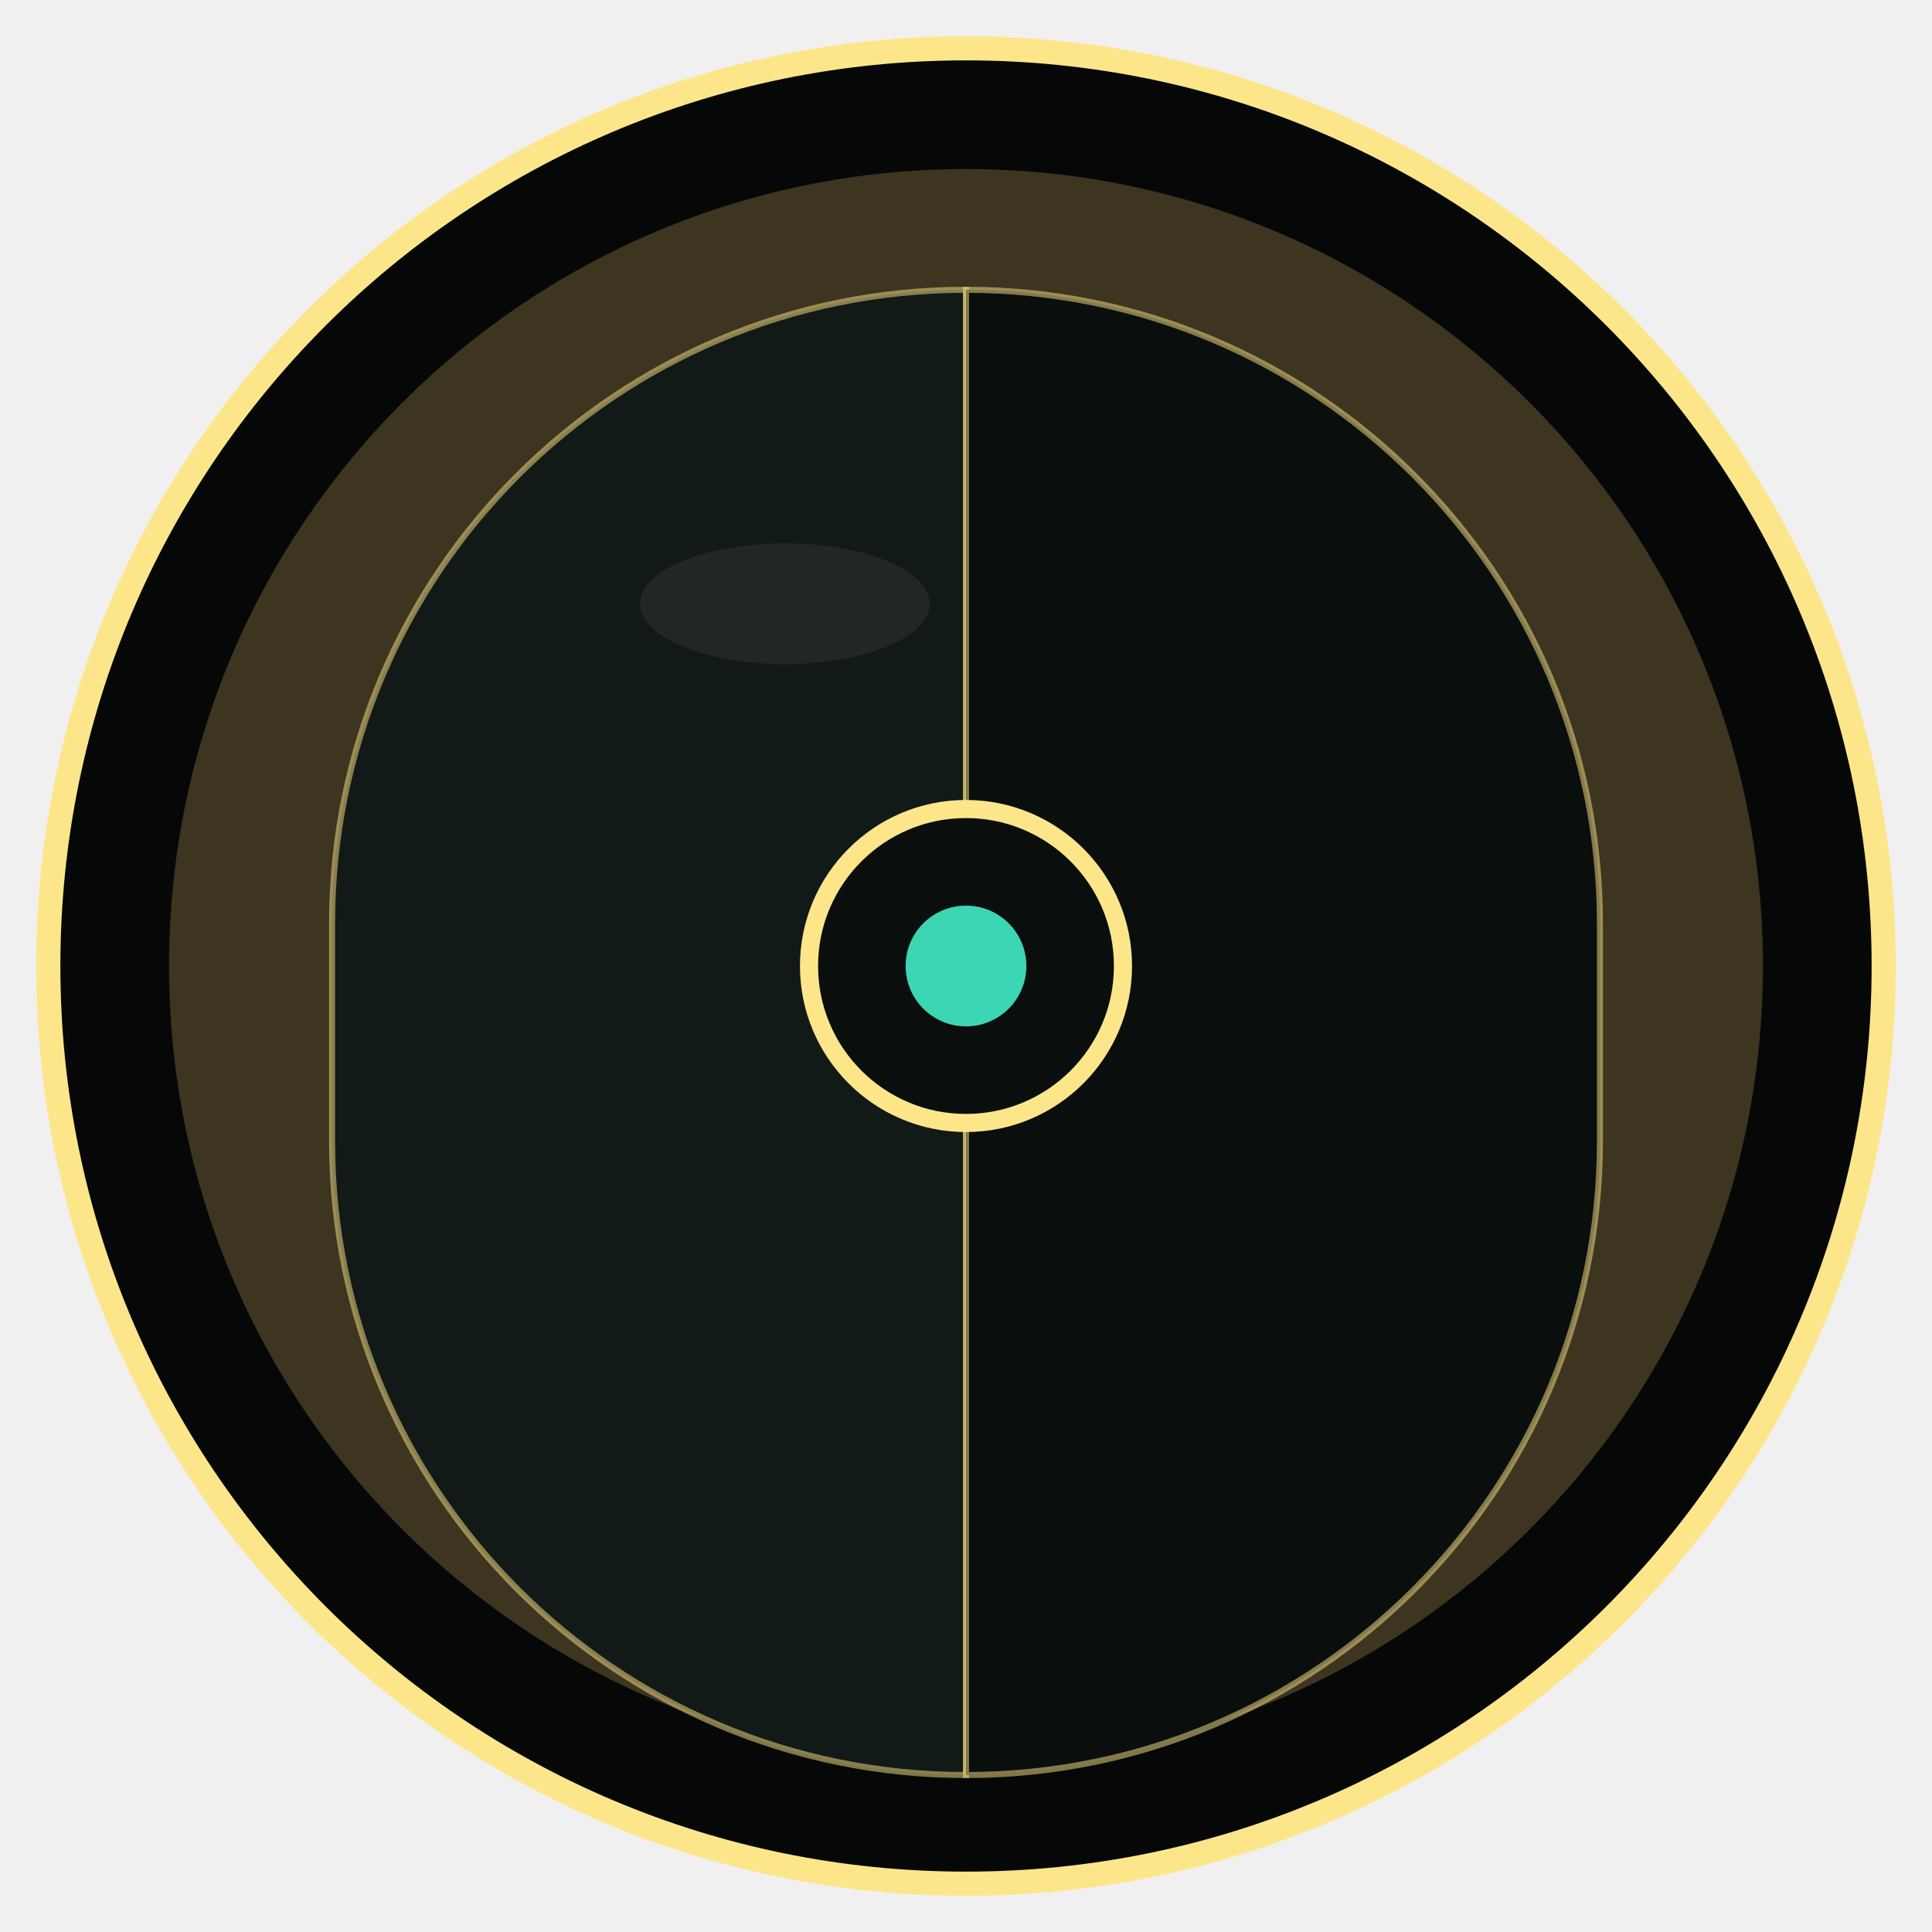
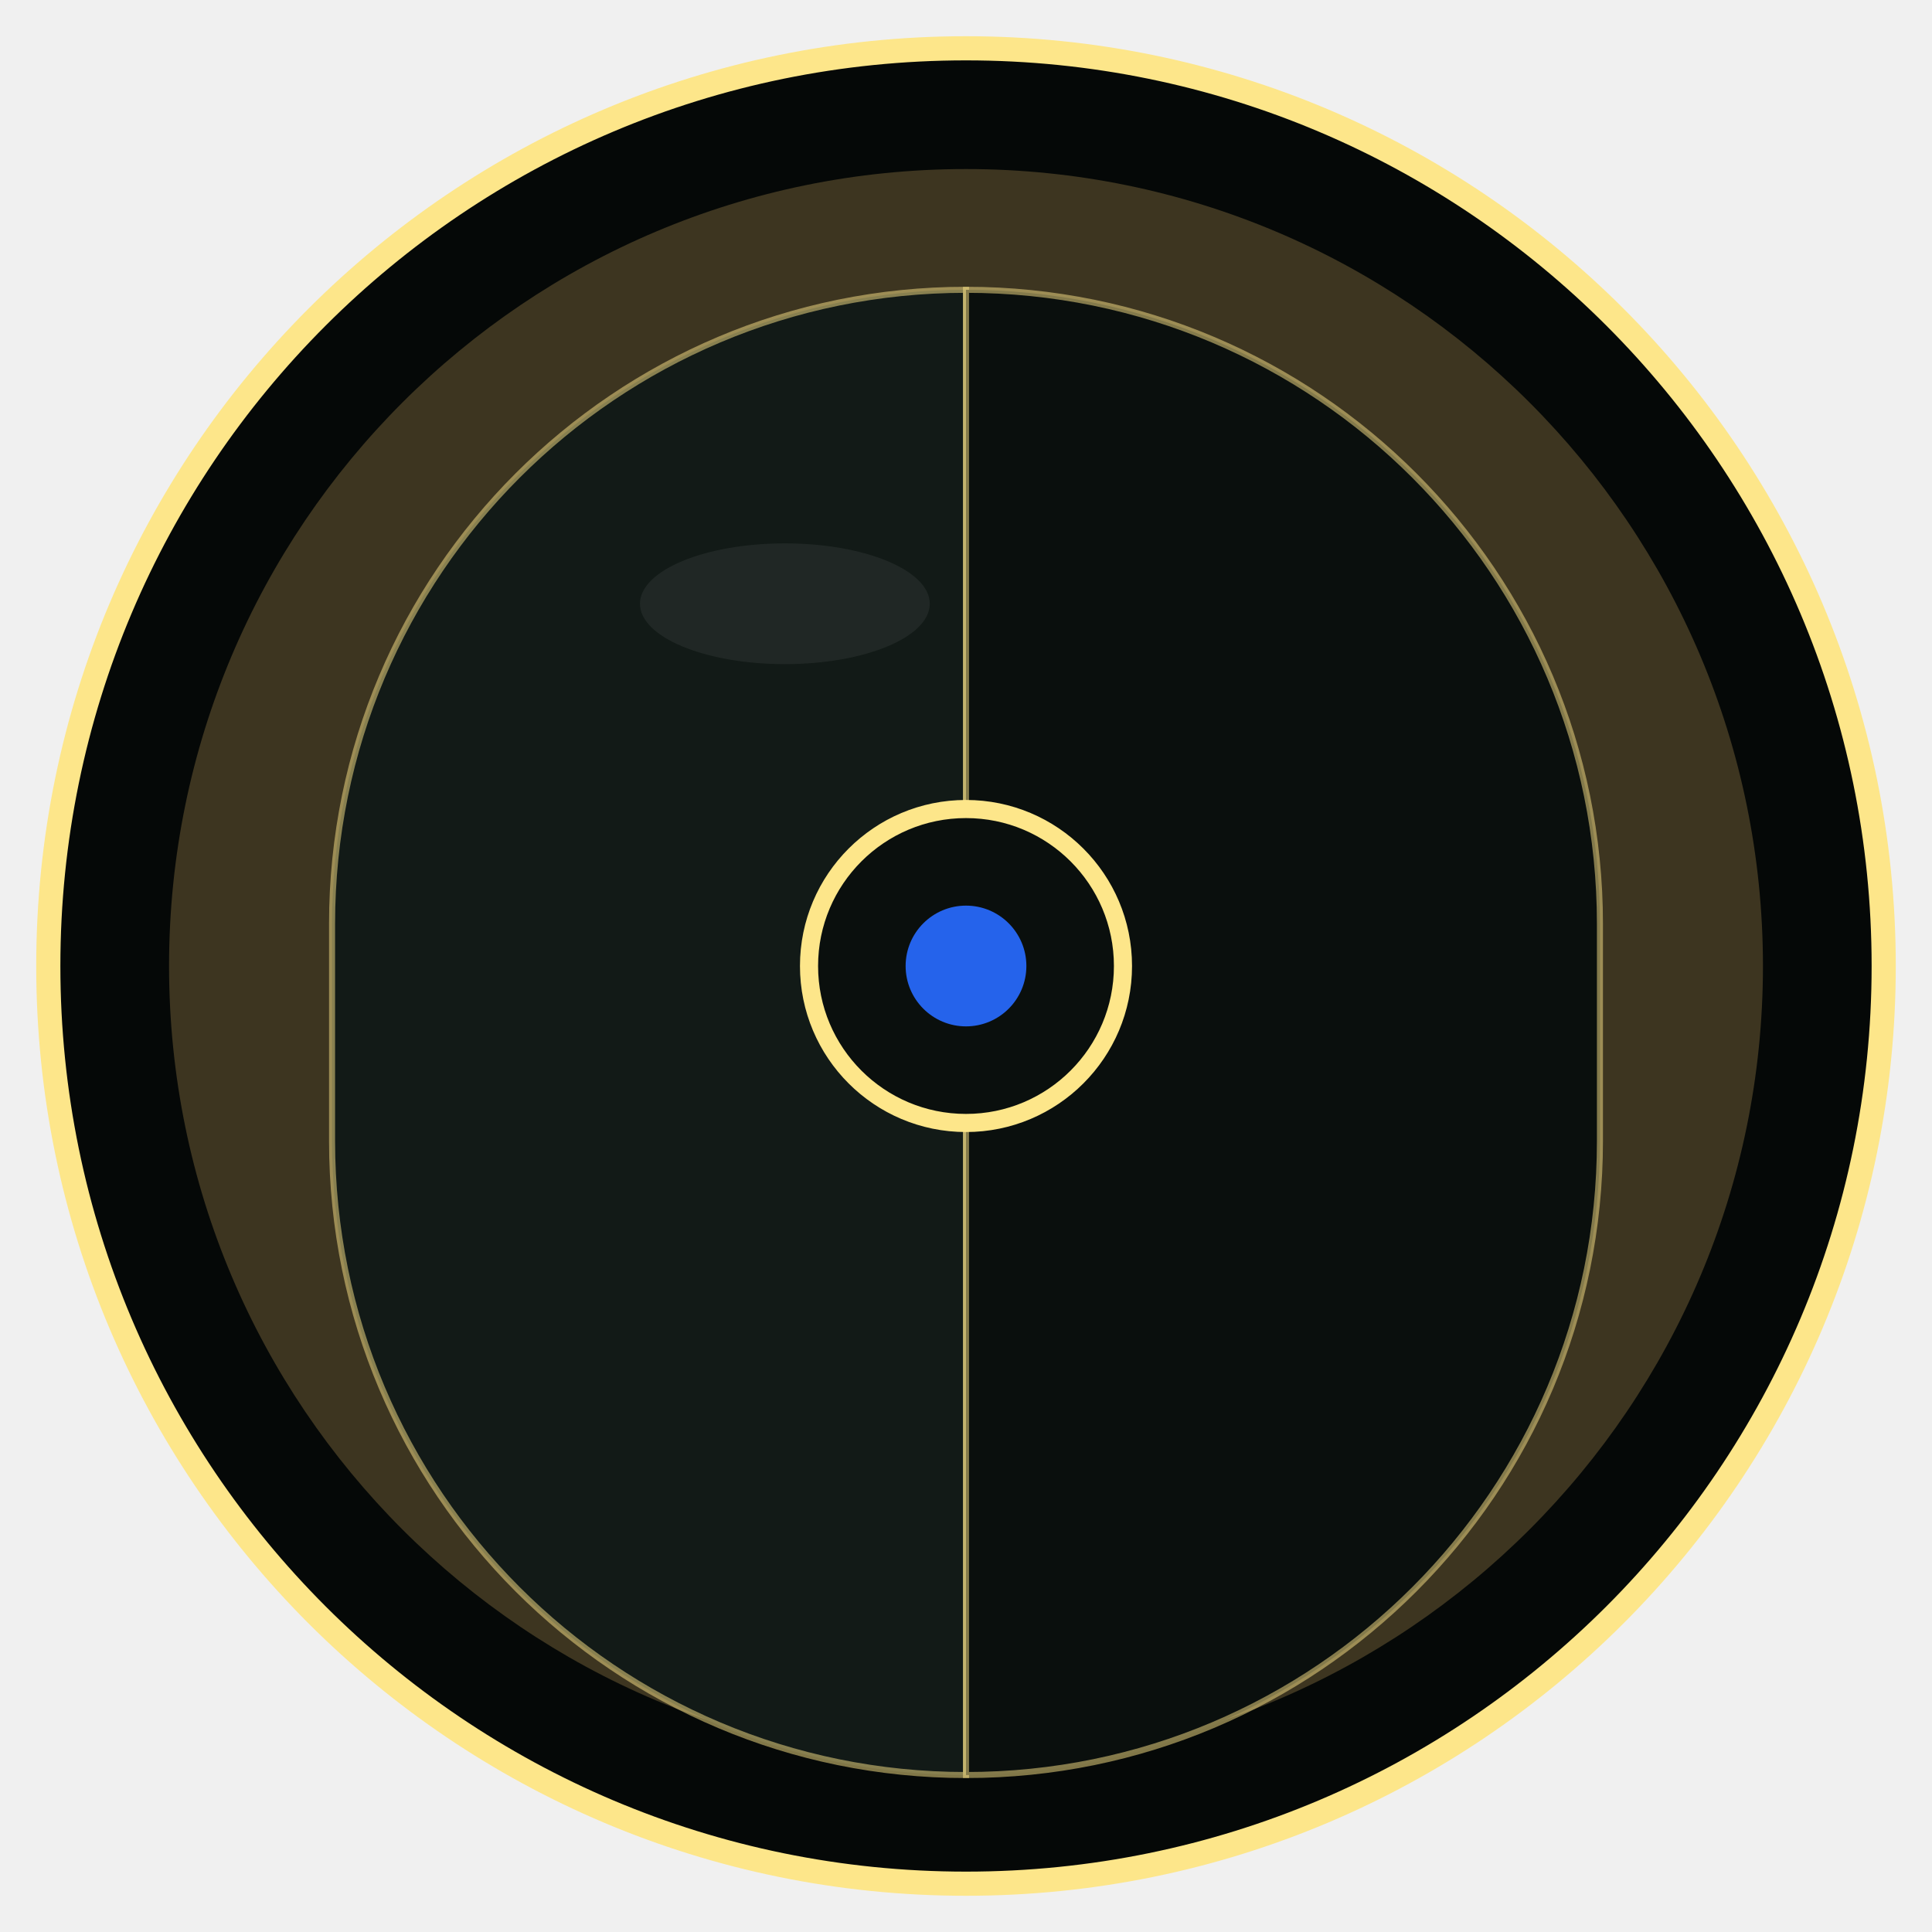
<svg xmlns="http://www.w3.org/2000/svg" viewBox="0 0 320 320" fill="none">
  <defs>
    <linearGradient id="vdoor-rim" x1="160" y1="16" x2="160" y2="304">
      <stop stop-color="#fde68a" />
      <stop offset="0.5" stop-color="#c9a227" />
      <stop offset="1" stop-color="#78350f" />
    </linearGradient>
    <linearGradient id="vdoor-leaf" x1="160" y1="40" x2="160" y2="280">
      <stop stop-color="#3d3520" />
      <stop offset="0.5" stop-color="#1a1810" />
      <stop offset="1" stop-color="#080806" />
    </linearGradient>
    <radialGradient id="vdoor-glow" cx="0.5" cy="0.48" r="0.42">
-       <stop stop-color="#3dd6b5" stop-opacity="0.35" />
+       <stop stop-color="#2563eb" stop-opacity="0.35" />
      <stop offset="1" stop-opacity="0" />
    </radialGradient>
  </defs>
  <circle cx="160" cy="160" r="152" fill="#050807" stroke="url(#vdoor-rim)" stroke-width="4" />
  <circle cx="160" cy="160" r="132" fill="url(#vdoor-leaf)" />
  <circle cx="160" cy="160" r="100" fill="url(#vdoor-glow)" />
  <path fill="#121a17" stroke="url(#vdoor-rim)" stroke-opacity="0.5" d="M160 48c-58 0-105 47-105 105v36c0 58 47 105 105 105V48z" />
  <path fill="#0a0f0d" stroke="url(#vdoor-rim)" stroke-opacity="0.5" d="M160 48c58 0 105 47 105 105v36c0 58-47 105-105 105V48z" />
  <circle cx="160" cy="160" r="26" stroke="url(#vdoor-rim)" stroke-width="3" fill="#0a0f0d" />
-   <circle cx="160" cy="160" r="10" fill="#3dd6b5" />
+   <circle cx="160" cy="160" r="10" fill="#2563eb" />
  <ellipse cx="130" cy="100" rx="24" ry="10" fill="#fff" opacity="0.06" />
</svg>
